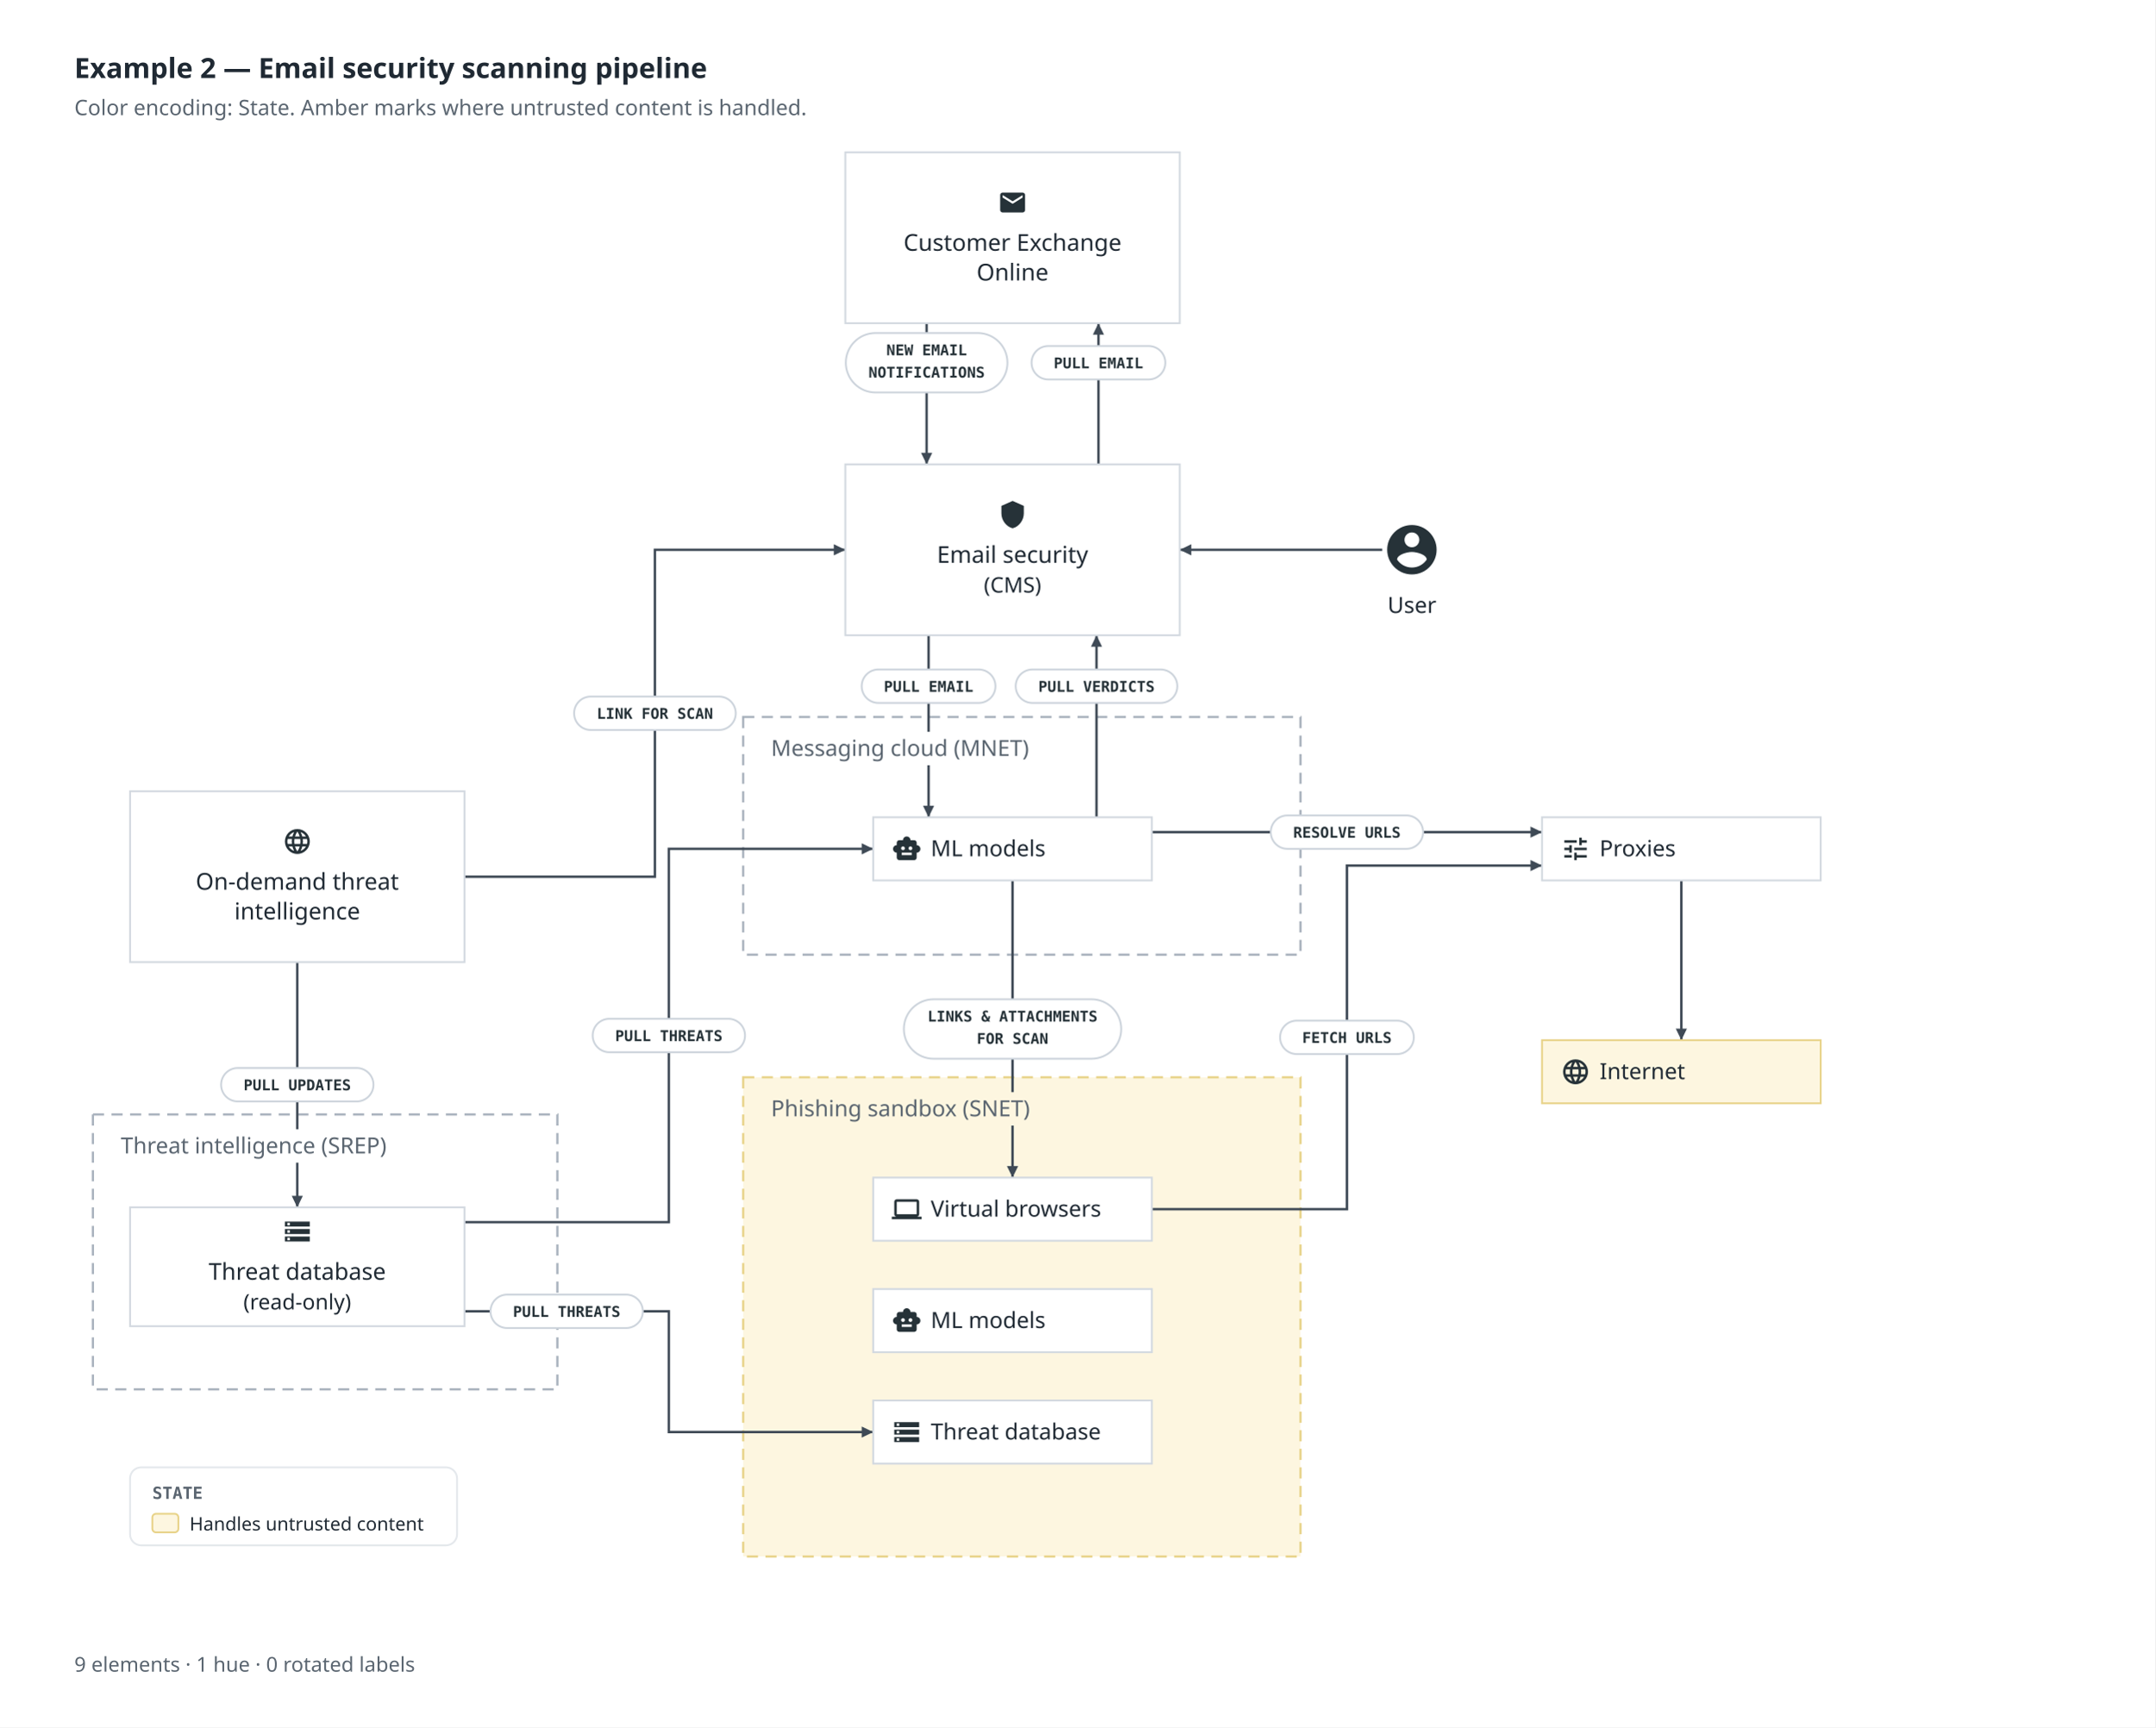
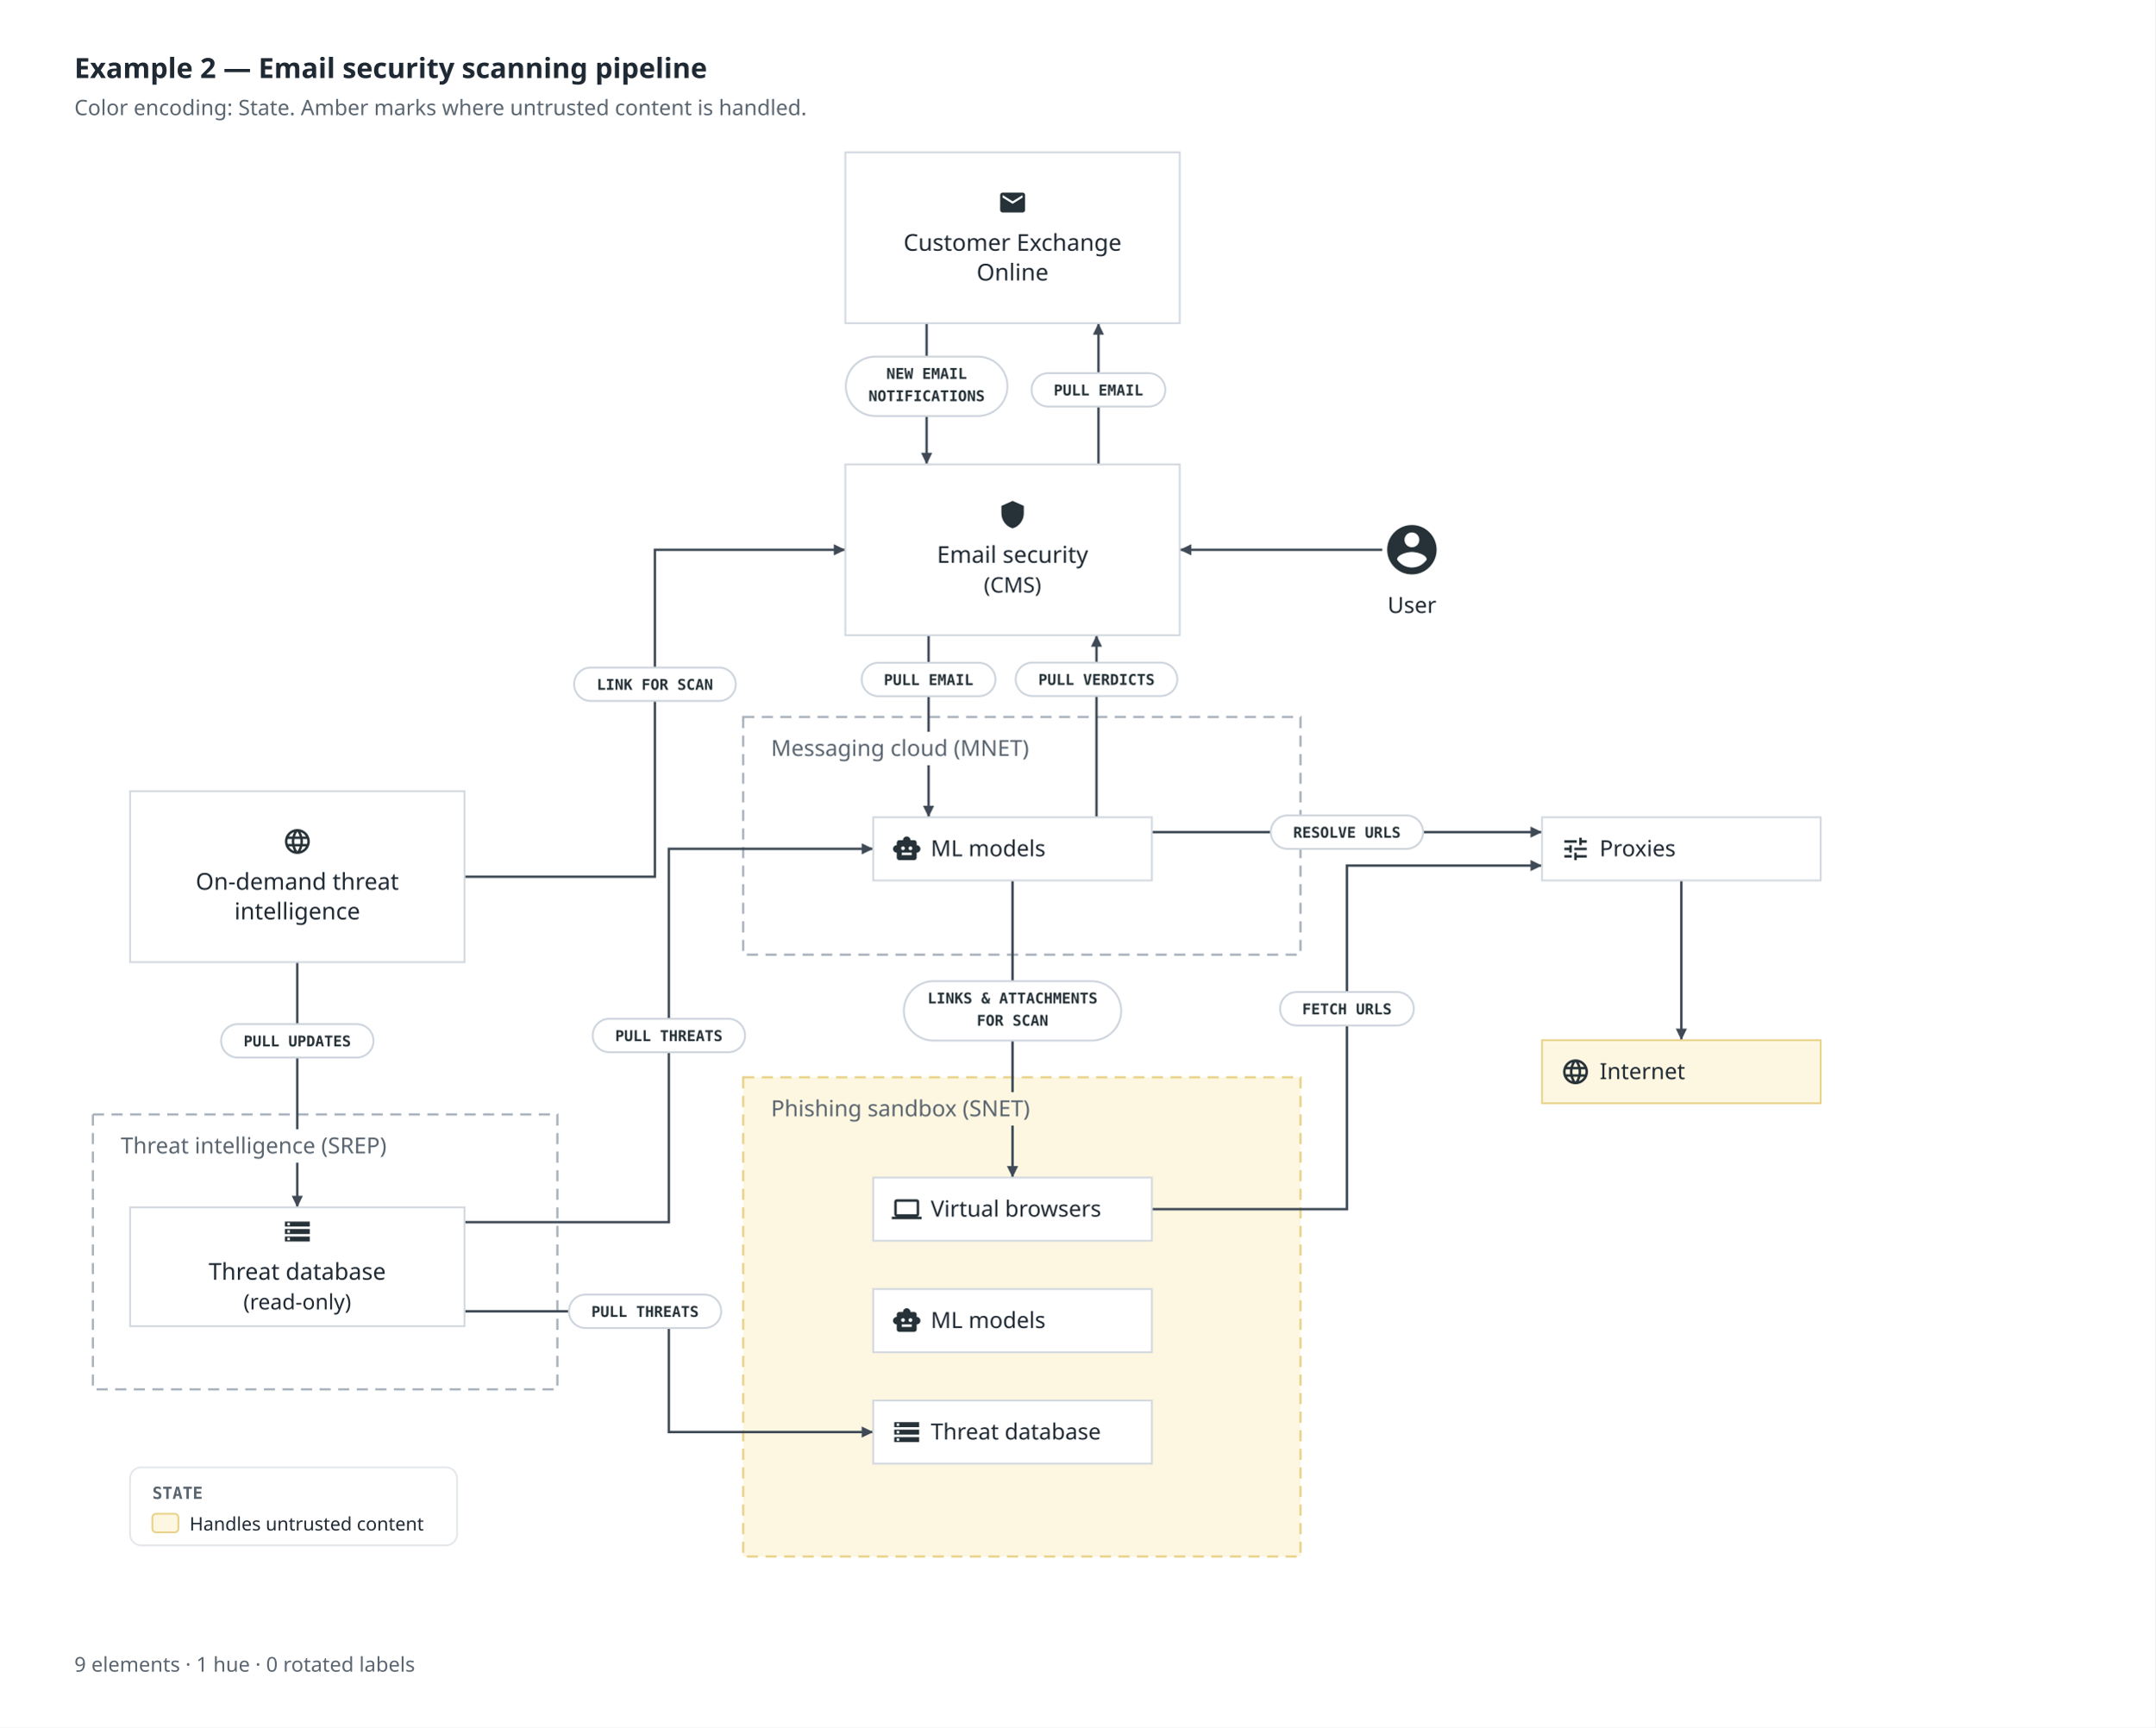
<svg xmlns="http://www.w3.org/2000/svg" width="1160" height="930" viewBox="0 0 1160 930" font-family="'Segoe UI', system-ui, -apple-system, sans-serif">
  <defs>
    <marker id="ar" markerWidth="9" markerHeight="9" refX="6.2" refY="3" orient="auto-start-reverse" markerUnits="userSpaceOnUse">
      <path d="M0,0 L6.2,3 L0,6 Z" fill="#3f4a56" />
    </marker>
    <marker id="ard" markerWidth="9" markerHeight="9" refX="6.2" refY="3" orient="auto-start-reverse" markerUnits="userSpaceOnUse">
      <path d="M0,0 L6.2,3 L0,6 Z" fill="#9aa4b0" />
    </marker>
  </defs>
  <rect width="1160" height="930" fill="#ffffff" />
  <text x="40" y="42" font-size="15" font-weight="600" fill="#1f2933">Example 2 — Email security scanning pipeline</text>
  <text x="40" y="62" font-size="11.5" fill="#5a6570">Color encoding: State. Amber marks where untrusted content is handled.</text>
  <rect x="400" y="386" width="300" height="128" fill="none" stroke="#a9b2bd" stroke-width="1.2" stroke-dasharray="6 4" />
  <rect x="400" y="580" width="300" height="258" fill="#fdf6e0" stroke="#e8d38a" stroke-width="1.2" stroke-dasharray="6 4" />
  <rect x="50" y="600" width="250" height="148" fill="none" stroke="#a9b2bd" stroke-width="1.2" stroke-dasharray="6 4" />
  <path d="M498.76,174 L498.76,250" fill="none" stroke="#3f4a56" stroke-width="1.3" marker-end="url(#ar)" />
  <path d="M591.24,250 L591.24,174" fill="none" stroke="#3f4a56" stroke-width="1.3" marker-end="url(#ar)" />
  <path d="M744,296 L635,296" fill="none" stroke="#3f4a56" stroke-width="1.3" marker-end="url(#ar)" />
  <path d="M499.8,342 L499.8,440" fill="none" stroke="#3f4a56" stroke-width="1.3" marker-end="url(#ar)" />
  <path d="M590.2,440 L590.2,342" fill="none" stroke="#3f4a56" stroke-width="1.3" marker-end="url(#ar)" />
  <path d="M545,474 L545,634" fill="none" stroke="#3f4a56" stroke-width="1.3" marker-end="url(#ar)" />
  <path d="M160,518 L160,650" fill="none" stroke="#3f4a56" stroke-width="1.3" marker-end="url(#ar)" />
  <path d="M250,658 L360,658 L360,457 L470,457" fill="none" stroke="#3f4a56" stroke-width="1.3" marker-end="url(#ar)" />
  <path d="M250,706 L360,706 L360,771 L470,771" fill="none" stroke="#3f4a56" stroke-width="1.3" marker-end="url(#ar)" />
  <path d="M250,472 L352.5,472 L352.5,296 L455,296" fill="none" stroke="#3f4a56" stroke-width="1.3" marker-end="url(#ar)" />
  <path d="M620,448 L830,448" fill="none" stroke="#3f4a56" stroke-width="1.3" marker-end="url(#ar)" />
  <path d="M620,651 L725,651 L725,466 L830,466" fill="none" stroke="#3f4a56" stroke-width="1.3" marker-end="url(#ar)" />
  <path d="M905,474 L905,560" fill="none" stroke="#3f4a56" stroke-width="1.3" marker-end="url(#ar)" />
  <rect x="409" y="394" width="152.76" height="18" fill="#ffffff" />
  <text x="415" y="407" font-size="12" fill="#5a6570">Messaging cloud (MNET)</text>
  <rect x="409" y="588" width="151.44" height="18" fill="#fdf6e0" />
  <text x="415" y="601" font-size="12" fill="#5a6570">Phishing sandbox (SNET)</text>
  <rect x="59" y="608" width="156.96" height="18" fill="#ffffff" />
  <text x="65" y="621" font-size="12" fill="#5a6570">Threat intelligence (SREP)</text>
  <rect x="455" y="82" width="180" height="92" fill="#ffffff" stroke="#d3d9e0" />
  <g transform="translate(537,101) scale(0.67)">
    <path d="M20 4H4c-1.1 0-1.99.9-1.99 2L2 18c0 1.1.9 2 2 2h16c1.1 0 2-.9 2-2V6c0-1.1-.9-2-2-2zm0 4l-8 5-8-5V6l8 5 8-5v2z" fill="#263238" />
  </g>
  <text x="545" y="135" text-anchor="middle" font-size="12.5" fill="#1f2933">Customer Exchange</text>
  <text x="545" y="151" text-anchor="middle" font-size="12.5" fill="#1f2933">Online</text>
  <rect x="455" y="250" width="180" height="92" fill="#ffffff" stroke="#d3d9e0" />
  <g transform="translate(537,269) scale(0.67)">
    <path d="M12 1L3 5v6c0 5.55 3.84 10.74 9 12 5.16-1.26 9-6.45 9-12V5l-9-4z" fill="#263238" />
  </g>
  <text x="545" y="303" text-anchor="middle" font-size="12.5" fill="#1f2933">Email security</text>
  <text x="545" y="319" text-anchor="middle" font-size="11.5" fill="#1f2933">(CMS)</text>
  <g transform="translate(744,280) scale(1.33)">
    <path d="M12 2C6.48 2 2 6.48 2 12s4.48 10 10 10 10-4.48 10-10S17.52 2 12 2zm0 3c1.66 0 3 1.34 3 3s-1.34 3-3 3-3-1.34-3-3 1.34-3 3-3zm0 14.2c-2.5 0-4.71-1.28-6-3.22.03-1.99 4-3.08 6-3.08 1.99 0 5.97 1.09 6 3.08-1.29 1.94-3.5 3.22-6 3.22z" fill="#263238" />
  </g>
  <text x="760" y="330" text-anchor="middle" font-size="12" fill="#1f2933">User</text>
  <rect x="470" y="440" width="150" height="34" fill="#ffffff" stroke="#d3d9e0" />
  <g transform="translate(480,449) scale(0.67)">
    <path d="M20 9V7c0-1.1-.9-2-2-2h-3c0-1.66-1.34-3-3-3S9 3.34 9 5H6c-1.1 0-2 .9-2 2v2c-1.66 0-3 1.34-3 3s1.34 3 3 3v4c0 1.1.9 2 2 2h12c1.1 0 2-.9 2-2v-4c1.66 0 3-1.34 3-3s-1.34-3-3-3zM7.5 11.5c0-.83.67-1.5 1.5-1.5s1.5.67 1.5 1.5S9.83 13 9 13s-1.5-.67-1.5-1.5zM16 17H8v-2h8v2zm-1-4c-.83 0-1.5-.67-1.5-1.5S14.17 10 15 10s1.5.67 1.5 1.5S15.83 13 15 13z" fill="#263238" />
  </g>
  <text x="501" y="461" font-size="12" fill="#1f2933">ML models</text>
  <rect x="470" y="634" width="150" height="34" fill="#ffffff" stroke="#d3d9e0" />
  <g transform="translate(480,643) scale(0.67)">
    <path d="M20 18c1.1 0 2-.9 2-2V6c0-1.1-.9-2-2-2H4c-1.1 0-2 .9-2 2v10c0 1.1.9 2 2 2H0v2h24v-2h-4zM4 6h16v10H4V6z" fill="#263238" />
  </g>
  <text x="501" y="655" font-size="12" fill="#1f2933">Virtual browsers</text>
  <rect x="470" y="694" width="150" height="34" fill="#ffffff" stroke="#d3d9e0" />
  <g transform="translate(480,703) scale(0.67)">
    <path d="M20 9V7c0-1.1-.9-2-2-2h-3c0-1.66-1.34-3-3-3S9 3.34 9 5H6c-1.1 0-2 .9-2 2v2c-1.66 0-3 1.34-3 3s1.34 3 3 3v4c0 1.1.9 2 2 2h12c1.1 0 2-.9 2-2v-4c1.66 0 3-1.34 3-3s-1.34-3-3-3zM7.5 11.5c0-.83.67-1.5 1.5-1.5s1.5.67 1.5 1.5S9.83 13 9 13s-1.5-.67-1.5-1.5zM16 17H8v-2h8v2zm-1-4c-.83 0-1.5-.67-1.5-1.5S14.17 10 15 10s1.5.67 1.5 1.5S15.83 13 15 13z" fill="#263238" />
  </g>
  <text x="501" y="715" font-size="12" fill="#1f2933">ML models</text>
  <rect x="470" y="754" width="150" height="34" fill="#ffffff" stroke="#d3d9e0" />
  <g transform="translate(480,763) scale(0.67)">
    <path d="M2 20h20v-4H2v4zm2-3h2v2H4v-2zM2 4v4h20V4H2zm4 3H4V5h2v2zm-4 7h20v-4H2v4zm2-3h2v2H4v-2z" fill="#263238" />
  </g>
  <text x="501" y="775" font-size="12" fill="#1f2933">Threat database</text>
  <rect x="70" y="650" width="180" height="64" fill="#ffffff" stroke="#d3d9e0" />
  <g transform="translate(152,655) scale(0.67)">
    <path d="M2 20h20v-4H2v4zm2-3h2v2H4v-2zM2 4v4h20V4H2zm4 3H4V5h2v2zm-4 7h20v-4H2v4zm2-3h2v2H4v-2z" fill="#263238" />
  </g>
  <text x="160" y="689" text-anchor="middle" font-size="12.5" fill="#1f2933">Threat database</text>
  <text x="160" y="705" text-anchor="middle" font-size="11.5" fill="#1f2933">(read-only)</text>
  <rect x="70" y="426" width="180" height="92" fill="#ffffff" stroke="#d3d9e0" />
  <g transform="translate(152,445) scale(0.67)">
    <path d="M11.99 2C6.47 2 2 6.48 2 12s4.47 10 9.99 10C17.52 22 22 17.52 22 12S17.52 2 11.99 2zm6.93 6h-2.95c-.32-1.25-.78-2.45-1.38-3.56 1.84.63 3.37 1.91 4.33 3.56zM12 4.04c.83 1.2 1.48 2.53 1.91 3.96h-3.82c.43-1.43 1.08-2.76 1.91-3.96zM4.26 14C4.1 13.36 4 12.69 4 12s.1-1.36.26-2h3.38c-.08.66-.14 1.32-.14 2s.06 1.34.14 2H4.26zm.82 2h2.95c.32 1.25.78 2.45 1.38 3.56-1.84-.63-3.37-1.9-4.33-3.56zm2.95-8H5.08c.96-1.66 2.49-2.93 4.33-3.56C8.81 5.55 8.35 6.75 8.03 8zM12 19.96c-.83-1.2-1.48-2.53-1.91-3.96h3.82c-.43 1.43-1.08 2.76-1.91 3.96zM14.34 14H9.66c-.09-.66-.16-1.32-.16-2s.07-1.35.16-2h4.68c.09.65.16 1.32.16 2s-.07 1.34-.16 2zm.25 5.56c.6-1.11 1.06-2.31 1.38-3.56h2.95c-.96 1.65-2.49 2.93-4.33 3.56zM16.36 14c.08-.66.14-1.32.14-2s-.06-1.34-.14-2h3.38c.16.64.26 1.31.26 2s-.1 1.36-.26 2h-3.38z" fill="#263238" />
  </g>
  <text x="160" y="479" text-anchor="middle" font-size="12.5" fill="#1f2933">On-demand threat</text>
  <text x="160" y="495" text-anchor="middle" font-size="12.5" fill="#1f2933">intelligence</text>
  <rect x="830" y="440" width="150" height="34" fill="#ffffff" stroke="#d3d9e0" />
  <g transform="translate(840,449) scale(0.67)">
    <path d="M3 17v2h6v-2H3zM3 5v2h10V5H3zm10 16v-2h8v-2h-8v-2h-2v6h2zM7 9v2H3v2h4v2h2V9H7zm14 4v-2H11v2h10zm-6-4h2V7h4V5h-4V3h-2v6z" fill="#263238" />
  </g>
  <text x="861" y="461" font-size="12" fill="#1f2933">Proxies</text>
  <rect x="830" y="560" width="150" height="34" fill="#fdf6e0" stroke="#e8d38a" />
  <g transform="translate(840,569) scale(0.67)">
    <path d="M11.99 2C6.47 2 2 6.48 2 12s4.47 10 9.99 10C17.52 22 22 17.52 22 12S17.52 2 11.99 2zm6.93 6h-2.95c-.32-1.25-.78-2.45-1.38-3.56 1.84.63 3.37 1.91 4.33 3.56zM12 4.04c.83 1.2 1.48 2.53 1.91 3.96h-3.82c.43-1.43 1.08-2.76 1.91-3.96zM4.26 14C4.1 13.36 4 12.69 4 12s.1-1.36.26-2h3.38c-.08.66-.14 1.32-.14 2s.06 1.34.14 2H4.26zm.82 2h2.95c.32 1.25.78 2.45 1.38 3.56-1.84-.63-3.37-1.9-4.33-3.56zm2.95-8H5.08c.96-1.66 2.49-2.93 4.33-3.56C8.81 5.55 8.35 6.75 8.03 8zM12 19.96c-.83-1.2-1.48-2.53-1.91-3.96h3.82c-.43 1.43-1.08 2.76-1.91 3.96zM14.34 14H9.66c-.09-.66-.16-1.32-.16-2s.07-1.35.16-2h4.68c.09.65.16 1.32.16 2s-.07 1.34-.16 2zm.25 5.56c.6-1.11 1.06-2.31 1.38-3.56h2.95c-.96 1.65-2.49 2.93-4.33 3.56zM16.36 14c.08-.66.14-1.32.14-2s-.06-1.34-.14-2h3.38c.16.64.26 1.31.26 2s-.1 1.36-.26 2h-3.38z" fill="#263238" />
  </g>
  <text x="861" y="581" font-size="12" fill="#1f2933">Internet</text>
-   <rect x="455.26" y="179.28" width="87" height="32" rx="16" fill="#ffffff" stroke="#cdd4dc" />
-   <text x="498.76" y="191.28" font-size="8" font-family="ui-monospace,Menlo,Consolas,monospace" text-anchor="middle" font-weight="700" fill="#263238">NEW EMAIL</text>
-   <text x="498.76" y="203.28" font-size="8" font-family="ui-monospace,Menlo,Consolas,monospace" text-anchor="middle" font-weight="700" fill="#263238">NOTIFICATIONS</text>
-   <rect x="555.24" y="186.28" width="72" height="18" rx="9" fill="#ffffff" stroke="#cdd4dc" />
-   <text x="591.24" y="198.28" font-size="8" font-family="ui-monospace,Menlo,Consolas,monospace" text-anchor="middle" font-weight="700" fill="#263238">PULL EMAIL</text>
-   <rect x="463.8" y="360.44" width="72" height="18" rx="9" fill="#ffffff" stroke="#cdd4dc" />
-   <text x="499.8" y="372.44" font-size="8" font-family="ui-monospace,Menlo,Consolas,monospace" text-anchor="middle" font-weight="700" fill="#263238">PULL EMAIL</text>
-   <rect x="546.7" y="360.44" width="87" height="18" rx="9" fill="#ffffff" stroke="#cdd4dc" />
-   <text x="590.2" y="372.44" font-size="8" font-family="ui-monospace,Menlo,Consolas,monospace" text-anchor="middle" font-weight="700" fill="#263238">PULL VERDICTS</text>
-   <rect x="486.5" y="538" width="117" height="32" rx="16" fill="#ffffff" stroke="#cdd4dc" />
-   <text x="545" y="550" font-size="8" font-family="ui-monospace,Menlo,Consolas,monospace" text-anchor="middle" font-weight="700" fill="#263238">LINKS &amp; ATTACHMENTS</text>
-   <text x="545" y="562" font-size="8" font-family="ui-monospace,Menlo,Consolas,monospace" text-anchor="middle" font-weight="700" fill="#263238">FOR SCAN</text>
-   <rect x="119" y="575" width="82" height="18" rx="9" fill="#ffffff" stroke="#cdd4dc" />
-   <text x="160" y="587" font-size="8" font-family="ui-monospace,Menlo,Consolas,monospace" text-anchor="middle" font-weight="700" fill="#263238">PULL UPDATES</text>
+   <rect x="455.26" y="191.97" width="87" height="32" rx="16" fill="#ffffff" stroke="#cdd4dc" />
+   <text x="498.76" y="203.97" font-size="8" font-family="ui-monospace,Menlo,Consolas,monospace" text-anchor="middle" font-weight="700" fill="#263238">NEW EMAIL</text>
+   <text x="498.76" y="215.97" font-size="8" font-family="ui-monospace,Menlo,Consolas,monospace" text-anchor="middle" font-weight="700" fill="#263238">NOTIFICATIONS</text>
+   <rect x="555.24" y="200.87" width="72" height="18" rx="9" fill="#ffffff" stroke="#cdd4dc" />
+   <text x="591.24" y="212.87" font-size="8" font-family="ui-monospace,Menlo,Consolas,monospace" text-anchor="middle" font-weight="700" fill="#263238">PULL EMAIL</text>
+   <rect x="463.8" y="356.81" width="72" height="18" rx="9" fill="#ffffff" stroke="#cdd4dc" />
+   <text x="499.8" y="368.81" font-size="8" font-family="ui-monospace,Menlo,Consolas,monospace" text-anchor="middle" font-weight="700" fill="#263238">PULL EMAIL</text>
+   <rect x="546.7" y="356.72" width="87" height="18" rx="9" fill="#ffffff" stroke="#cdd4dc" />
+   <text x="590.2" y="368.72" font-size="8" font-family="ui-monospace,Menlo,Consolas,monospace" text-anchor="middle" font-weight="700" fill="#263238">PULL VERDICTS</text>
+   <rect x="486.5" y="528.24" width="117" height="32" rx="16" fill="#ffffff" stroke="#cdd4dc" />
+   <text x="545" y="540.24" font-size="8" font-family="ui-monospace,Menlo,Consolas,monospace" text-anchor="middle" font-weight="700" fill="#263238">LINKS &amp; ATTACHMENTS</text>
+   <text x="545" y="552.24" font-size="8" font-family="ui-monospace,Menlo,Consolas,monospace" text-anchor="middle" font-weight="700" fill="#263238">FOR SCAN</text>
+   <rect x="119" y="551.37" width="82" height="18" rx="9" fill="#ffffff" stroke="#cdd4dc" />
+   <text x="160" y="563.37" font-size="8" font-family="ui-monospace,Menlo,Consolas,monospace" text-anchor="middle" font-weight="700" fill="#263238">PULL UPDATES</text>
  <rect x="319" y="548.5" width="82" height="18" rx="9" fill="#ffffff" stroke="#cdd4dc" />
  <text x="360" y="560.5" font-size="8" font-family="ui-monospace,Menlo,Consolas,monospace" text-anchor="middle" font-weight="700" fill="#263238">PULL THREATS</text>
-   <rect x="264" y="697" width="82" height="18" rx="9" fill="#ffffff" stroke="#cdd4dc" />
-   <text x="305" y="709" font-size="8" font-family="ui-monospace,Menlo,Consolas,monospace" text-anchor="middle" font-weight="700" fill="#263238">PULL THREATS</text>
-   <rect x="309" y="375" width="87" height="18" rx="9" fill="#ffffff" stroke="#cdd4dc" />
-   <text x="352.5" y="387" font-size="8" font-family="ui-monospace,Menlo,Consolas,monospace" text-anchor="middle" font-weight="700" fill="#263238">LINK FOR SCAN</text>
+   <rect x="306.19" y="697" width="82" height="18" rx="9" fill="#ffffff" stroke="#cdd4dc" />
+   <text x="347.19" y="709" font-size="8" font-family="ui-monospace,Menlo,Consolas,monospace" text-anchor="middle" font-weight="700" fill="#263238">PULL THREATS</text>
+   <rect x="309" y="359.38" width="87" height="18" rx="9" fill="#ffffff" stroke="#cdd4dc" />
+   <text x="352.5" y="371.38" font-size="8" font-family="ui-monospace,Menlo,Consolas,monospace" text-anchor="middle" font-weight="700" fill="#263238">LINK FOR SCAN</text>
  <rect x="684" y="439" width="82" height="18" rx="9" fill="#ffffff" stroke="#cdd4dc" />
  <text x="725" y="451" font-size="8" font-family="ui-monospace,Menlo,Consolas,monospace" text-anchor="middle" font-weight="700" fill="#263238">RESOLVE URLS</text>
-   <rect x="689" y="549.5" width="72" height="18" rx="9" fill="#ffffff" stroke="#cdd4dc" />
-   <text x="725" y="561.5" font-size="8" font-family="ui-monospace,Menlo,Consolas,monospace" text-anchor="middle" font-weight="700" fill="#263238">FETCH URLS</text>
+   <rect x="689" y="534.1" width="72" height="18" rx="9" fill="#ffffff" stroke="#cdd4dc" />
+   <text x="725" y="546.1" font-size="8" font-family="ui-monospace,Menlo,Consolas,monospace" text-anchor="middle" font-weight="700" fill="#263238">FETCH URLS</text>
  <rect x="70" y="790" width="176" height="42" rx="6" fill="#ffffff" stroke="#e4e8ec" />
  <text x="82" y="807" font-size="9" font-weight="700" font-family="ui-monospace,Menlo,Consolas,monospace" fill="#5a6570">STATE</text>
  <rect x="82" y="815" width="14" height="10" rx="2" fill="#fdf6e0" stroke="#e8d38a" />
  <text x="102" y="824" font-size="10" fill="#1f2933">Handles untrusted content</text>
  <text x="40" y="900" font-size="11" fill="#5a6570">9 elements · 1 hue · 0 rotated labels</text>
</svg>
